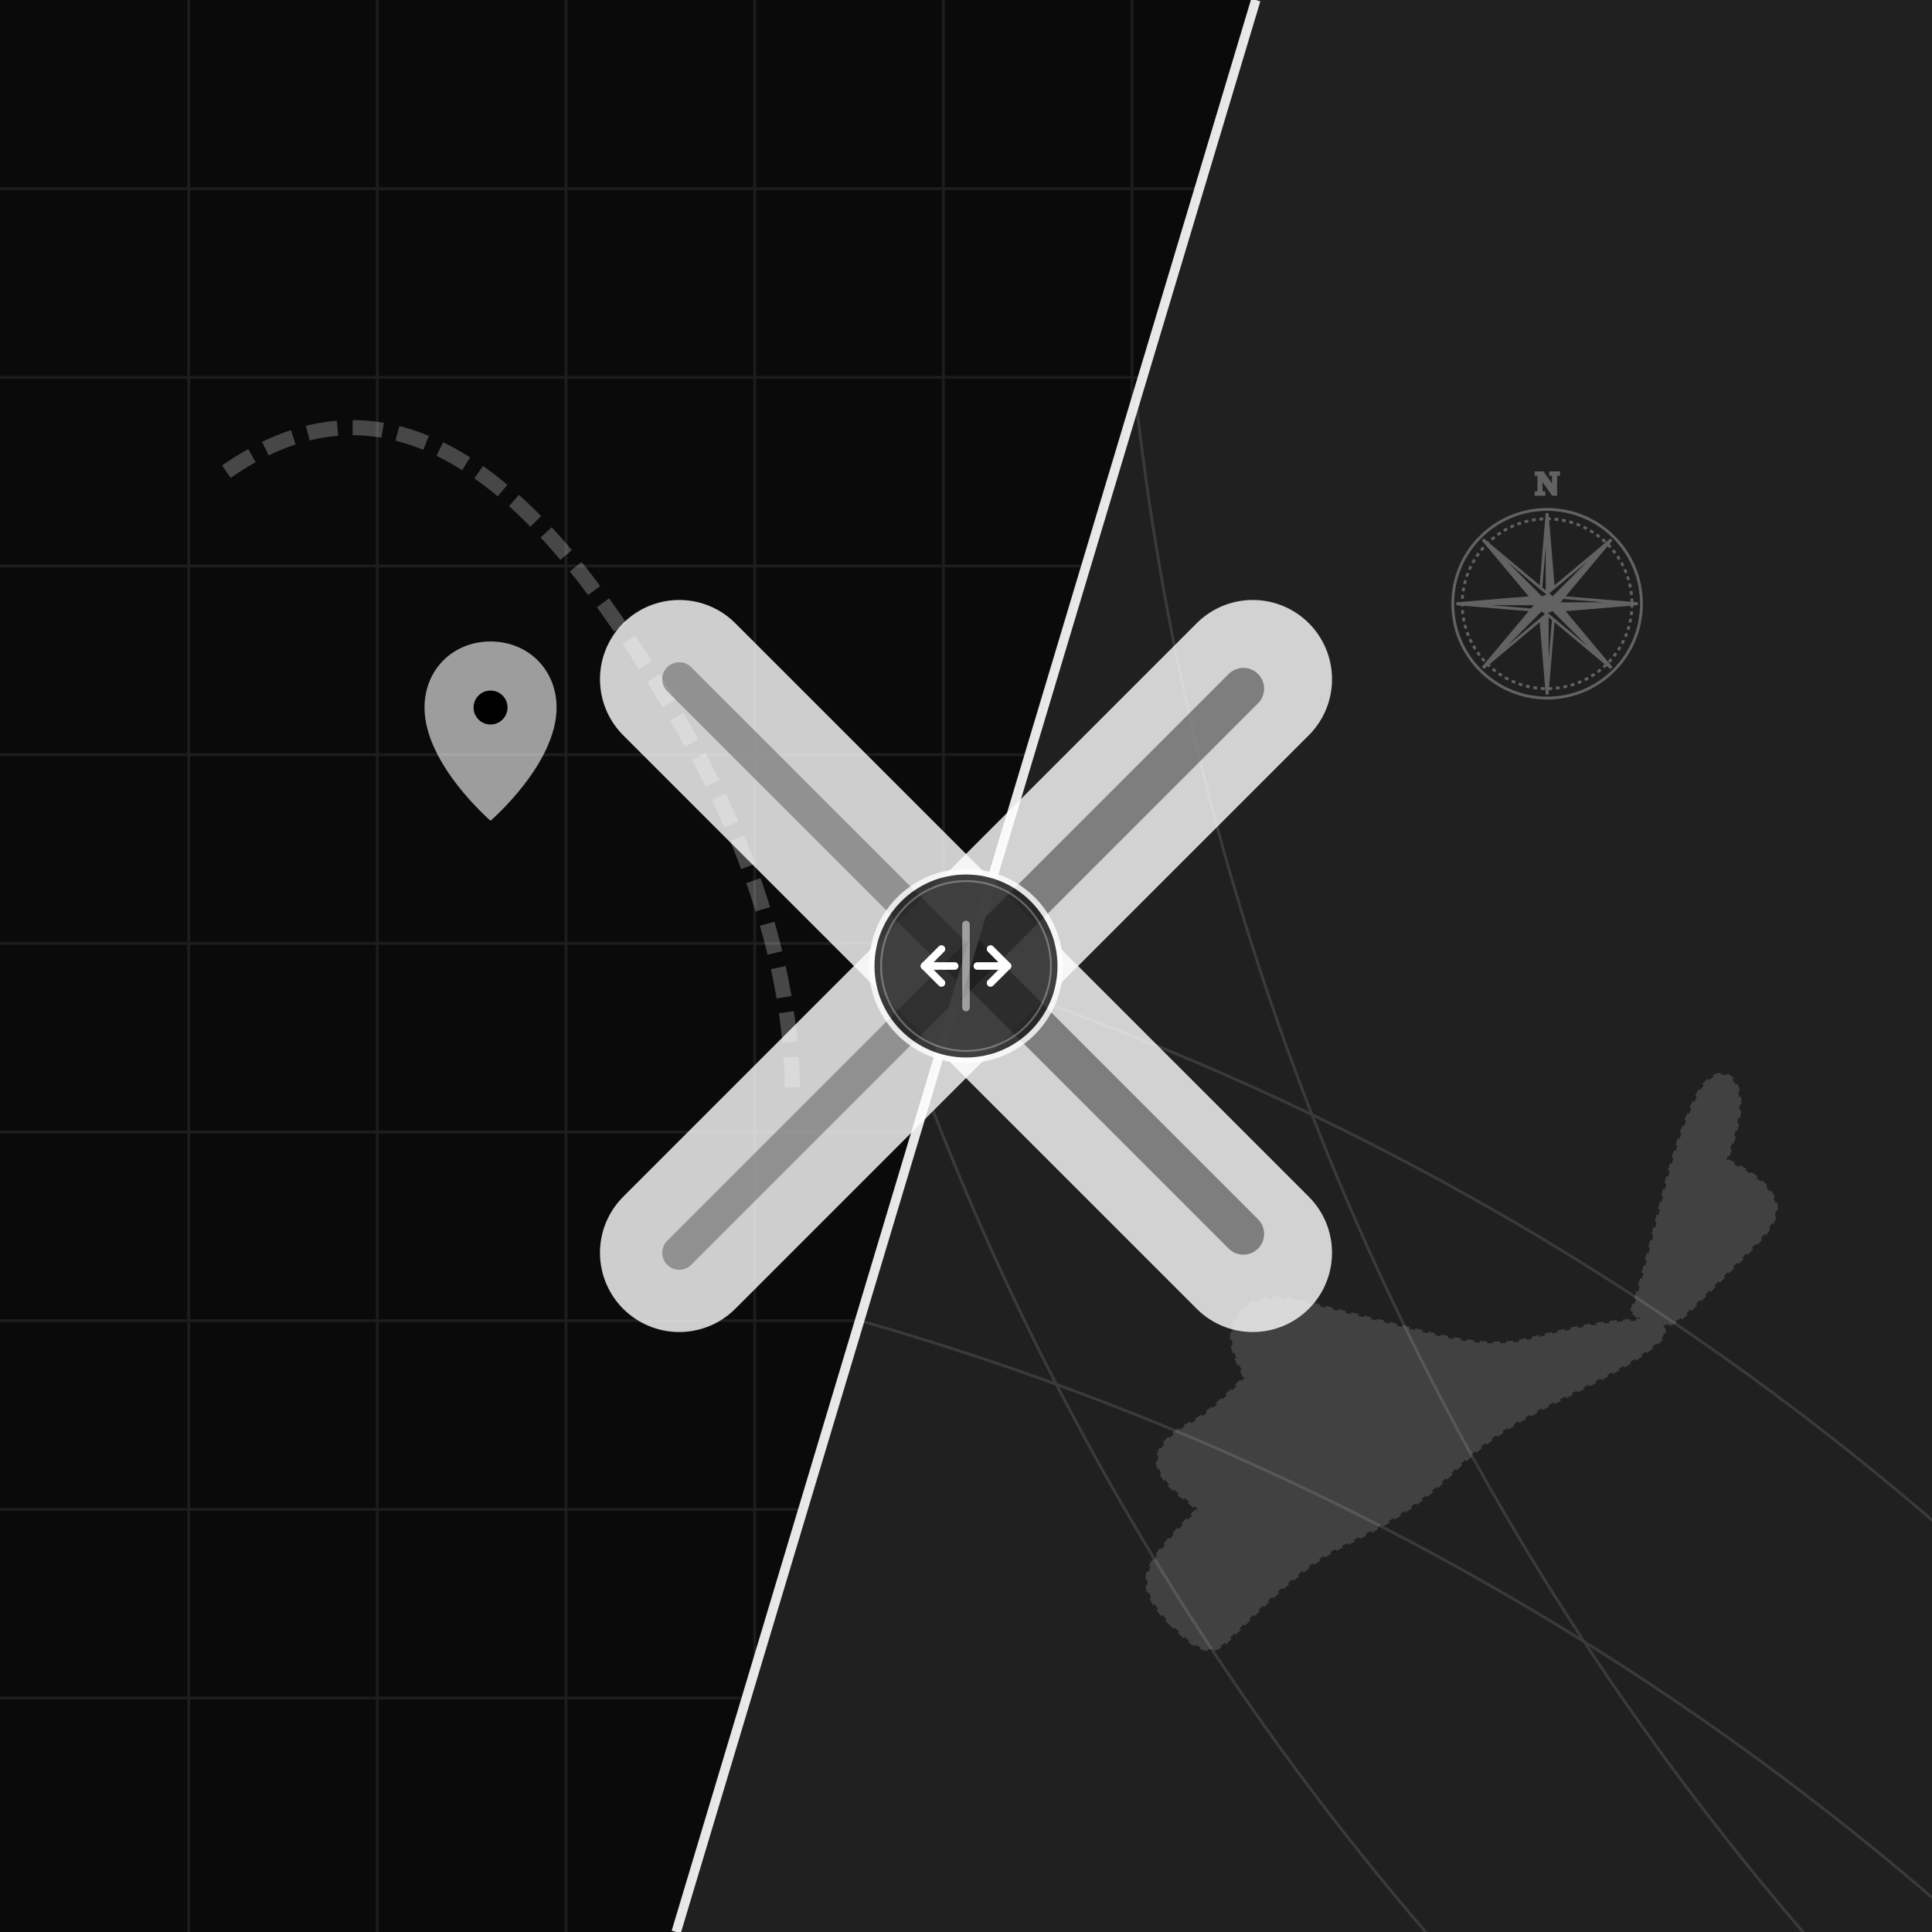
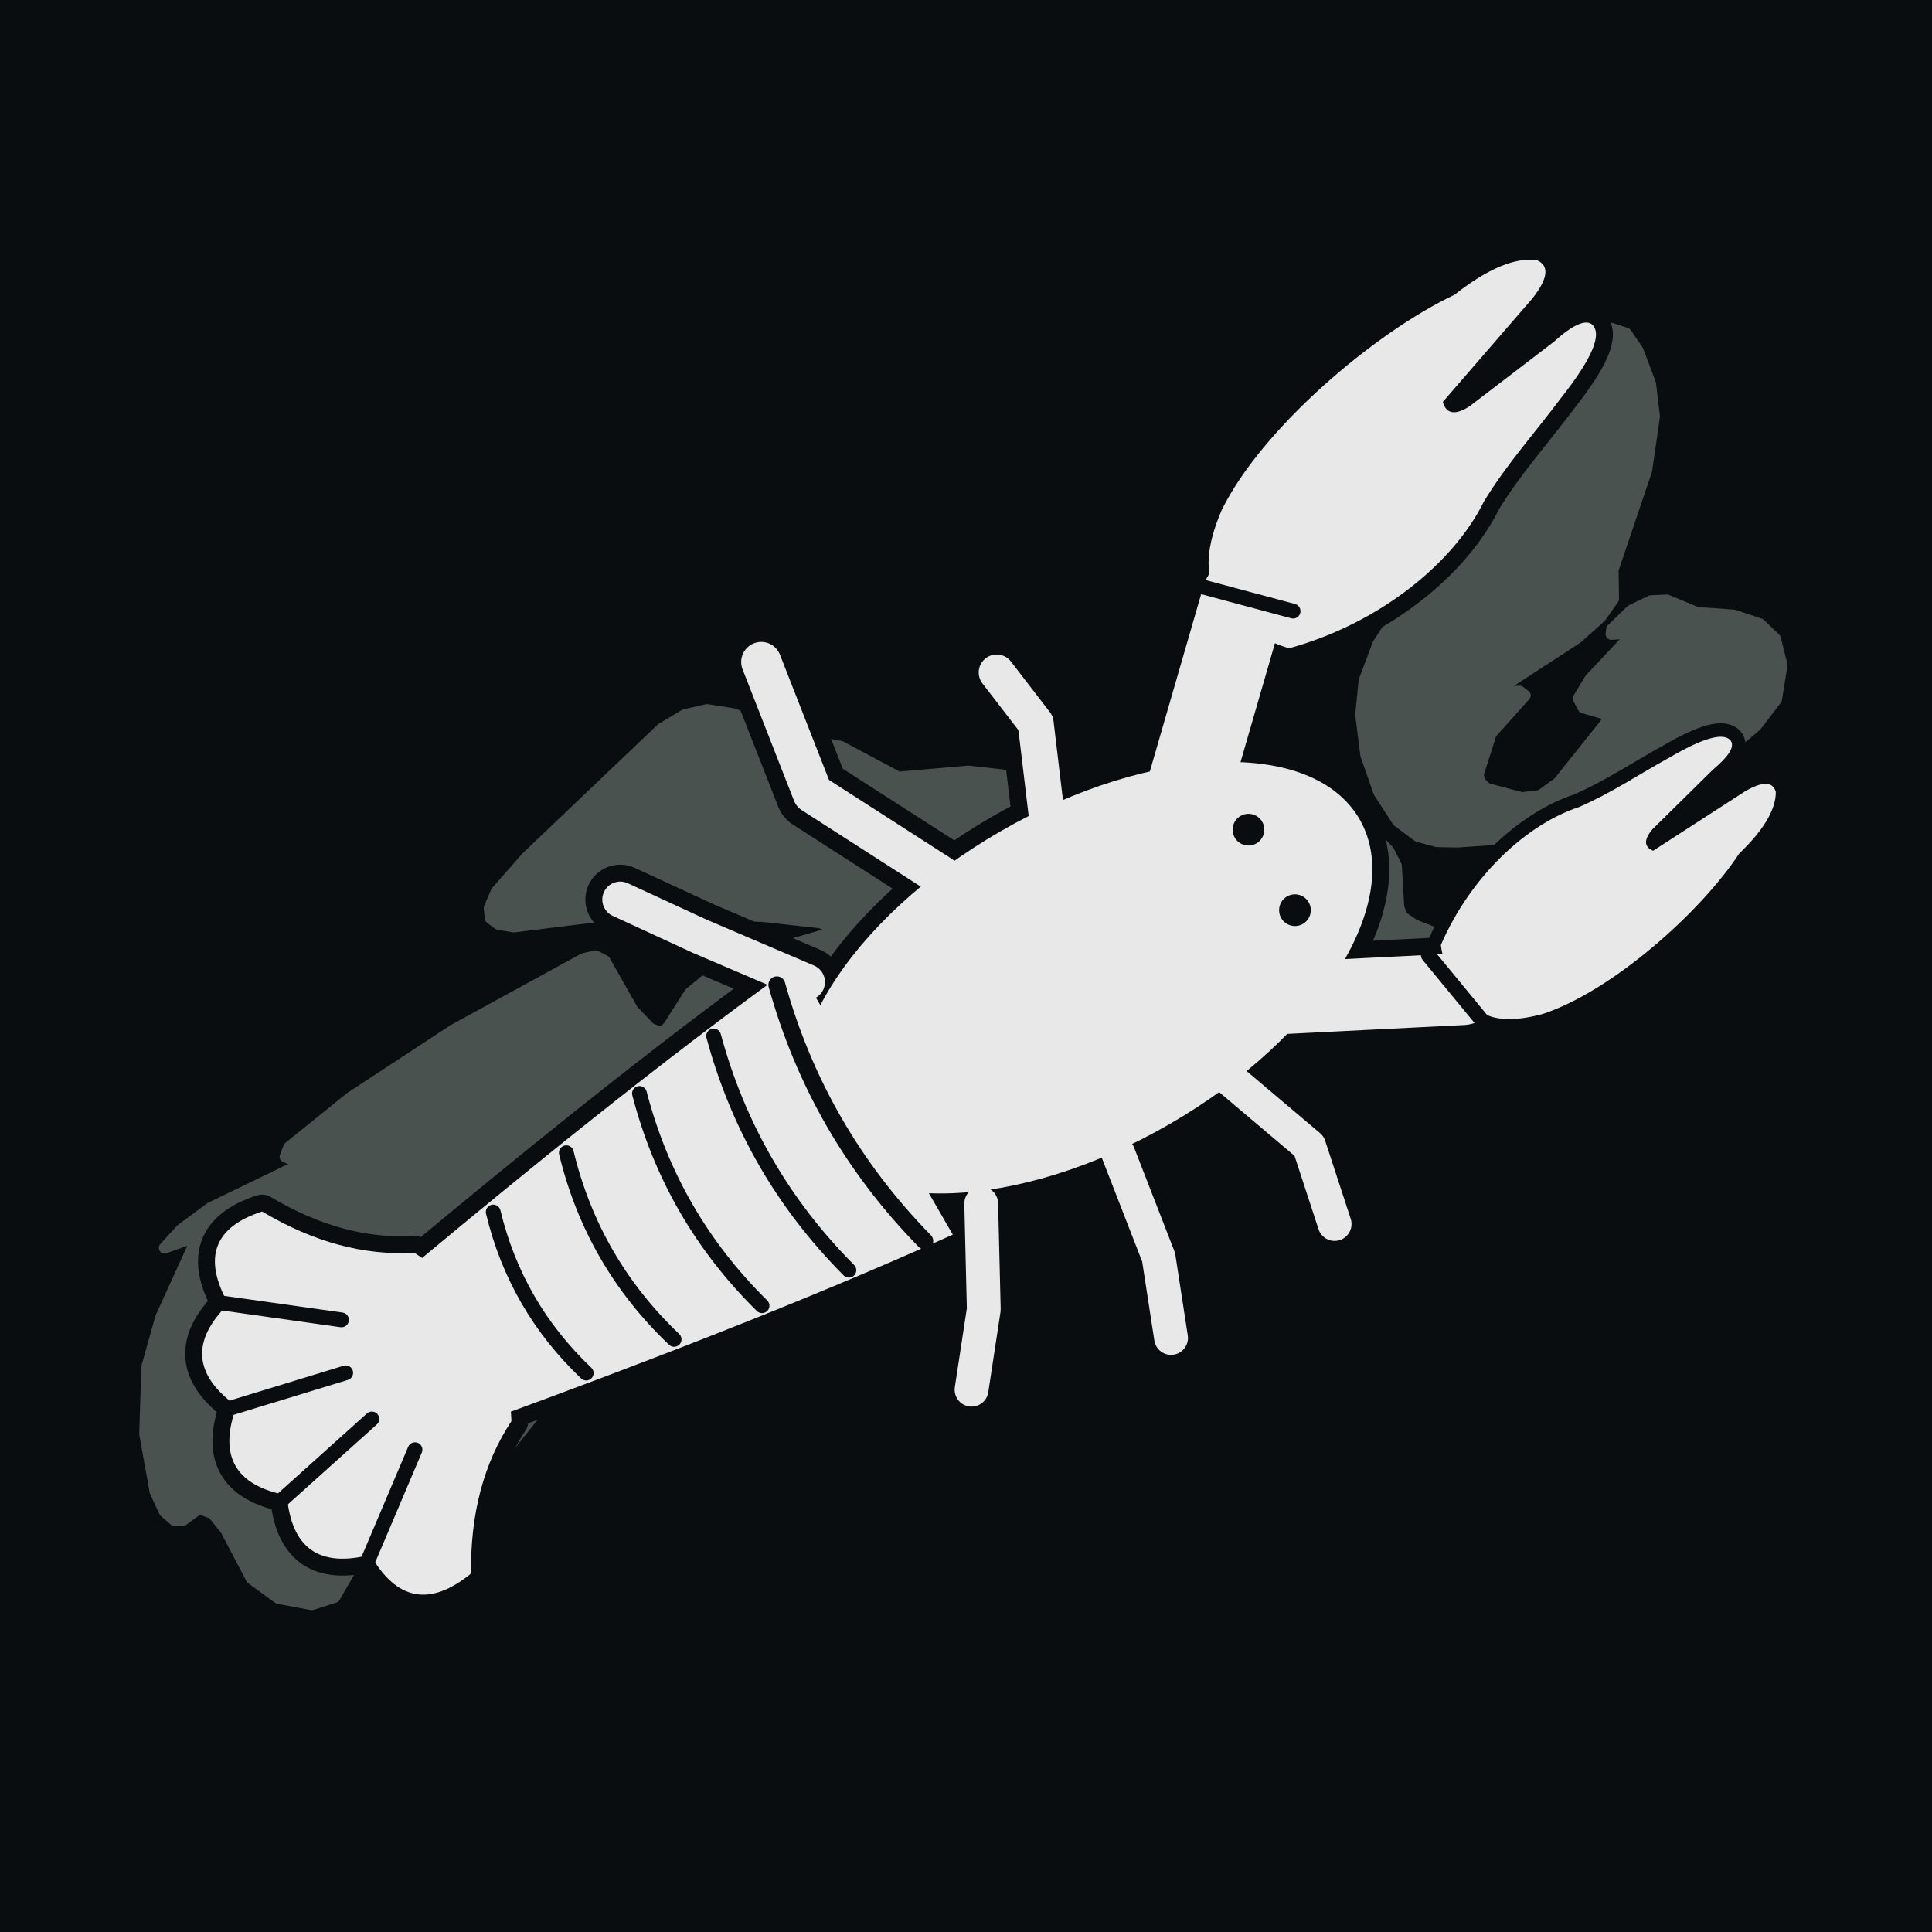
<svg xmlns="http://www.w3.org/2000/svg" viewBox="0 0 1024 1024" width="1024" height="1024">
  <defs>
-     <clipPath id="historical-clip">
-       <polygon points="665.6,0 1024,0 1024,1024 358.4,1024" />
-     </clipPath>
+     <path id="claw" d="M 0,-32 C 40,-52 85,-54 115,-42 C 135,-36 155,-34 175,-30       Q 210,-24 209,-14 Q 208,-8 190,-8 L 140,-4 Q 128,-2 132,6 L 196,14       Q 214,17 210,26 Q 200,38 170,40 C 130,52 60,54 20,38       Q -6,26 -8,10 Q -14,-2 -8,-14 Q -4,-26 0,-32 Z" />
  </defs>
-   <rect width="1024" height="1024" fill="#0A0A0A" />
-   <g stroke="#FFFFFF" stroke-width="1.5" opacity="0.08">
-     <line x1="0" y1="100" x2="1024" y2="100" />
-     <line x1="0" y1="200" x2="1024" y2="200" />
-     <line x1="0" y1="300" x2="1024" y2="300" />
-     <line x1="0" y1="400" x2="1024" y2="400" />
-     <line x1="0" y1="500" x2="1024" y2="500" />
-     <line x1="0" y1="600" x2="1024" y2="600" />
-     <line x1="0" y1="700" x2="1024" y2="700" />
-     <line x1="0" y1="800" x2="1024" y2="800" />
-     <line x1="0" y1="900" x2="1024" y2="900" />
-     <line x1="100" y1="0" x2="100" y2="1024" />
-     <line x1="200" y1="0" x2="200" y2="1024" />
-     <line x1="300" y1="0" x2="300" y2="1024" />
-     <line x1="400" y1="0" x2="400" y2="1024" />
-     <line x1="500" y1="0" x2="500" y2="1024" />
-     <line x1="600" y1="0" x2="600" y2="1024" />
-     <line x1="700" y1="0" x2="700" y2="1024" />
-     <line x1="800" y1="0" x2="800" y2="1024" />
-     <line x1="900" y1="0" x2="900" y2="1024" />
-   </g>
-   <path d="M 120,250 Q 220,180 320,320 T 420,580" fill="none" stroke="#FFFFFF" stroke-width="8" stroke-dasharray="16,8" opacity="0.25" />
-   <g>
-     <path d="M 260,340 C 240,340 225,355 225,375 C 225,405 260,435 260,435 C 260,435 295,405 295,375 C 295,355 280,340 260,340 Z" fill="#FFFFFF" opacity="0.6" />
-     <circle cx="260" cy="375" r="9" fill="#000000" />
-   </g>
-   <g>
-     <line x1="360" y1="360" x2="664" y2="664" stroke="#FFFFFF" stroke-width="84" stroke-linecap="round" opacity="0.8" />
-     <line x1="664" y1="360" x2="360" y2="664" stroke="#FFFFFF" stroke-width="84" stroke-linecap="round" opacity="0.8" />
-     <line x1="360" y1="360" x2="664" y2="664" stroke="#000000" stroke-width="18" stroke-linecap="round" opacity="0.3" />
-     <line x1="664" y1="360" x2="360" y2="664" stroke="#000000" stroke-width="18" stroke-linecap="round" opacity="0.3" />
-   </g>
-   <g clip-path="url(#historical-clip)">
-     <rect width="1024" height="1024" fill="#202020" />
-     <g stroke="#FFFFFF" stroke-width="1.5" fill="none" opacity="0.12">
-       <path d="M 400,-100 A 1500,1500 0 0,0 850,1124" />
-       <path d="M 600,-100 A 1500,1500 0 0,0 1050,1124" />
-       <path d="M -100,450 A 1500,1500 0 0,1 1124,900" />
-       <path d="M -100,650 A 1500,1500 0 0,1 1124,1100" />
+   <rect width="1024" height="1024" fill="#0A0D10" />
+   <path d="M 374.7,376.2 L 388.8,378.4 L 419.9,390.7 L 445.6,395.7 L 476.2,412.0 L 513.3,408.8 L 537.4,411.5 L 546.9,416.4 L 550.5,421.2 L 553.1,430.2 L 560.3,433.1 L 590.3,431.5 L 603.0,426.6 L 637.0,407.8 L 648.1,404.7 L 656.2,405.6 L 687.7,428.9 L 719.4,438.5 L 729.6,444.3 L 736.0,451.0 L 740.0,458.9 L 741.3,481.0 L 743.2,485.9 L 749.7,490.3 L 775.2,500.2 L 779.2,503.6 L 779.6,507.1 L 772.8,512.4 L 701.1,535.0 L 641.9,563.4 L 545.1,605.8 L 523.0,612.1 L 497.3,614.5 L 465.9,627.7 L 437.8,630.5 L 434.4,634.9 L 429.8,654.5 L 422.3,661.6 L 413.6,662.4 L 404.7,659.7 L 395.2,652.5 L 383.3,638.6 L 376.5,638.5 L 363.5,648.9 L 345.2,654.9 L 338.6,659.4 L 334.4,669.8 L 334.8,687.4 L 332.8,695.3 L 314.7,711.9 L 291.0,740.0 L 259.0,780.3 L 229.6,806.7 L 220.1,810.1 L 204.5,809.7 L 195.9,814.3 L 177.4,846.5 L 165.3,850.4 L 147.6,847.1 L 133.3,836.7 L 119.6,810.6 L 112.8,802.2 L 105.5,799.5 L 97.0,805.7 L 92.6,805.9 L 87.2,801.2 L 82.3,790.6 L 76.8,760.1 L 77.9,724.5 L 85.3,698.2 L 103.4,658.5 L 100.4,656.7 L 87.2,661.4 L 95.9,651.8 L 111.4,640.3 L 156.4,618.5 L 157.7,615.9 L 151.2,613.1 L 153.1,608.1 L 185.7,581.8 L 240.4,545.9 L 309.3,508.2 L 315.6,506.7 L 320.5,509.2 L 335.4,535.5 L 344.5,545.0 L 350.3,547.4 L 354.1,544.5 L 365.7,526.3 L 379.5,515.0 L 397.7,506.9 L 441.1,494.3 L 441.2,491.4 L 434.6,489.0 L 404.0,485.6 L 329.8,484.1 L 272.3,491.2 L 264.1,489.8 L 260.0,486.7 L 259.4,481.3 L 263.1,472.6 L 279.2,454.3 L 350.7,386.2 L 362.9,378.9 Z M 854.0,174.1 L 861.9,176.7 L 868.1,185.8 L 874.7,203.3 L 876.8,220.7 L 872.7,249.2 L 854.9,301.9 L 855.1,317.4 L 848.3,327.1 L 836.0,338.1 L 791.0,367.4 L 805.4,366.4 L 808.3,368.6 L 790.3,388.7 L 783.3,410.7 L 784.5,414.7 L 788.1,418.0 L 806.6,422.9 L 816.5,421.7 L 826.0,414.8 L 851.7,382.6 L 851.5,378.6 L 839.2,375.1 L 836.6,370.2 L 842.8,359.9 L 866.8,334.4 L 865.9,332.8 L 857.7,335.9 L 854.0,336.1 L 854.3,333.5 L 864.5,323.6 L 875.0,318.5 L 883.5,318.1 L 899.3,324.7 L 918.9,326.1 L 932.8,330.7 L 940.9,338.5 L 944.4,352.5 L 941.5,370.6 L 930.8,384.6 L 888.2,421.0 L 873.2,430.1 L 856.4,436.9 L 832.2,442.1 L 772.4,446.2 L 761.7,446.0 L 751.6,443.3 L 740.9,435.3 L 730.9,419.9 L 724.0,400.2 L 721.3,378.8 L 723.1,360.8 L 730.4,341.4 L 766.8,284.9 L 797.5,228.1 L 812.2,207.5 L 830.0,187.8 L 843.8,177.0 Z" fill="#4A5250" stroke="#4A5250" stroke-width="6" stroke-linejoin="round" />
+   <g transform="translate(546 535) rotate(-30) scale(1.12)">
+     <g fill="#0A0D10" stroke="#0A0D10" stroke-width="16" stroke-linejoin="round">
+       <g fill="none" stroke="#0A0D10" stroke-linecap="round" stroke-linejoin="round">
+         <path d="M 52,-74 L 70,-116 L 66,-146" stroke-width="33" />
+         <path d="M -5,-76 L -38,-140 L -28,-206" stroke-width="35" />
+         <path d="M -85,-64 L -118,-108 L -142,-142" stroke-width="33" />
+         <path d="M 64,72 L 82,122 L 74,160" stroke-width="32" />
+         <path d="M 2,80 L -6,132 L -20,168" stroke-width="32" />
+         <path d="M -66,68 L -90,112 L -114,142" stroke-width="32" />
+         <path d="M 108,-44 L 185,-118" stroke-width="56" />
+         <path d="M 100,52 L 182,94" stroke-width="50" />
+       </g>
+       <use href="#claw" transform="translate(185,-118) rotate(-12) scale(1,-1)" />
+       <use href="#claw" transform="translate(188,96) rotate(-10) scale(0.8,0.8)" />
+       <g transform="translate(-310,0)">
+         <path d="M -52.6,98.9 Q -89.7,104.9 -89.4,67.4 Q -125.6,57.3 -109.6,23.3                  Q -138,-1.2 -109.1,-25.2 Q -124.5,-59.6 -88.3,-69 Q -87.8,-106.4 -52.6,-98.9                  Q -32,-62 0,-46 Q 24,0 0,46 Q -32,62 -52.6,98.9 Z" />
+       </g>
+       <path d="M -85,-74 C -165,-66 -250,-52 -308,-42 Q -324,0 -308,42 C -250,52 -165,66 -85,74 Z" />
+       <ellipse cx="30" cy="0" rx="150" ry="80" />
    </g>
-     <g stroke="#FFFFFF" stroke-width="2" stroke-dasharray="4,3" fill="#FFFFFF" opacity="0.15">
-       <path d="M 620,860 C 630,870 640,880 650,870 C 670,850 690,830 710,820 C 730,810 750,800 770,780 C 790,760 810,750 830,740 C 850,730 870,720 880,710 C 885,705 880,700 870,700 C 850,700 830,705 810,710 C 790,715 770,710 750,705 C 730,700 710,695 690,690 C 670,685 660,690 655,700 C 650,710 655,720 660,730 C 650,740 640,750 630,755 C 620,760 610,770 615,780 C 620,790 630,795 635,800 C 625,810 615,820 610,830 C 605,840 610,850 620,860 Z" />
-       <path d="M 865,695 C 870,680 875,660 880,640 C 885,620 890,600 900,580 C 905,570 915,565 920,575 C 925,585 920,600 915,615 C 925,620 935,625 940,635 C 945,645 935,655 925,665 C 915,675 905,685 895,695 C 885,705 875,705 865,695 Z" />
+     <g fill="#E8E8E8">
+       <g fill="none" stroke="#E8E8E8" stroke-linecap="round" stroke-linejoin="round">
+         <path d="M 52,-74 L 70,-116 L 66,-146" stroke-width="17" />
+         <path d="M -5,-76 L -38,-140 L -28,-206" stroke-width="19" />
+         <path d="M -85,-64 L -118,-108 L -142,-142" stroke-width="17" />
+         <path d="M 64,72 L 82,122 L 74,160" stroke-width="16" />
+         <path d="M 2,80 L -6,132 L -20,168" stroke-width="16" />
+         <path d="M -66,68 L -90,112 L -114,142" stroke-width="16" />
+         <path d="M 108,-44 L 185,-118" stroke-width="40" />
+         <path d="M 100,52 L 182,94" stroke-width="34" />
+       </g>
+       <use href="#claw" transform="translate(185,-118) rotate(-12) scale(1,-1)" />
+       <use href="#claw" transform="translate(188,96) rotate(-10) scale(0.8,0.8)" />
+       <g transform="translate(-310,0)">
+         <path d="M -52.6,98.9 Q -89.7,104.9 -89.4,67.4 Q -125.6,57.3 -109.6,23.3                  Q -138,-1.2 -109.1,-25.2 Q -124.5,-59.6 -88.3,-69 Q -87.8,-106.4 -52.6,-98.9                  Q -32,-62 0,-46 Q 24,0 0,46 Q -32,62 -52.6,98.9 Z" />
+       </g>
+       <path d="M -85,-74 C -165,-66 -250,-52 -308,-42 Q -324,0 -308,42 C -250,52 -165,66 -85,74 Z" />
+       <ellipse cx="30" cy="0" rx="150" ry="80" />
    </g>
-     <g transform="translate(820, 320)" stroke="#FFFFFF" stroke-width="1.5" opacity="0.3">
-       <circle r="45" fill="none" stroke-dasharray="2,2" />
-       <circle r="50" fill="none" />
-       <polygon points="0,-48 4,0 0,0" fill="#FFFFFF" />
-       <polygon points="0,-48 -4,0 0,0" fill="#202020" />
-       <polygon points="0,48 4,0 0,0" fill="#202020" />
-       <polygon points="0,48 -4,0 0,0" fill="#FFFFFF" />
-       <polygon points="48,0 0,4 0,0" fill="#FFFFFF" />
-       <polygon points="48,0 0,-4 0,0" fill="#202020" />
-       <polygon points="-48,0 0,4 0,0" fill="#202020" />
-       <polygon points="-48,0 0,-4 0,0" fill="#FFFFFF" />
-       <polygon points="34,-34 3,3 0,0" fill="#FFFFFF" />
-       <polygon points="34,-34 -3,-3 0,0" fill="#202020" />
-       <polygon points="-34,34 3,3 0,0" fill="#202020" />
-       <polygon points="-34,34 -3,-3 0,0" fill="#FFFFFF" />
-       <polygon points="34,34 3,-3 0,0" fill="#FFFFFF" />
-       <polygon points="34,34 -3,3 0,0" fill="#202020" />
-       <polygon points="-34,-34 3,-3 0,0" fill="#202020" />
-       <polygon points="-34,-34 -3,3 0,0" fill="#FFFFFF" />
-       <circle r="4" fill="#FFFFFF" />
-       <text x="0" y="-58" font-family="Georgia, serif" font-size="16" font-weight="bold" fill="#FFFFFF" text-anchor="middle">N</text>
+     <g fill="none" stroke="#0A0D10" stroke-linecap="round">
+       <path d="M -98,-70 Q -116,0 -98,70" stroke-width="8" />
+       <path d="M -136,-64 Q -153,0 -136,64" stroke-width="7" />
+       <path d="M -180,-58 Q -196,0 -180,58" stroke-width="7" />
+       <path d="M -224,-51 Q -239,0 -224,51" stroke-width="7" />
+       <path d="M -268,-44 Q -281,0 -268,44" stroke-width="7" />
+       <path d="M 168,-135 L 202,-101" stroke-width="7" />
+       <path d="M 176,72 L 184,120" stroke-width="7" />
+       <g transform="translate(-310,0)">
+         <path d="M -94.2,71.0 L -46.3,34.9" stroke-width="7" />
+         <path d="M -115.4,24.5 L -56.7,12.1" stroke-width="7" />
+         <path d="M -115.0,-26.5 L -56.5,-13.0" stroke-width="7" />
+         <path d="M -93.0,-72.7 L -45.7,-35.7" stroke-width="7" />
+       </g>
    </g>
-     <g>
-       <line x1="360" y1="360" x2="664" y2="664" stroke="#FFFFFF" stroke-width="84" stroke-linecap="round" opacity="0.8" />
-       <line x1="664" y1="360" x2="360" y2="664" stroke="#FFFFFF" stroke-width="84" stroke-linecap="round" opacity="0.8" />
-       <line x1="365" y1="360" x2="659" y2="654" stroke="#000000" stroke-width="22" stroke-linecap="round" opacity="0.4" />
-       <line x1="659" y1="365" x2="365" y2="659" stroke="#000000" stroke-width="22" stroke-linecap="round" opacity="0.4" />
-     </g>
-   </g>
-   <line x1="665.6" y1="0" x2="358.4" y2="1024" stroke="#FFFFFF" stroke-width="5" opacity="0.9" />
-   <g transform="translate(512, 512)">
-     <circle cx="0" cy="0" r="50" fill="#121212" stroke="#FFFFFF" stroke-width="3" opacity="0.8" />
-     <circle cx="0" cy="0" r="45" fill="none" stroke="#FFFFFF" stroke-width="1" opacity="0.3" />
-     <g stroke="#FFFFFF" stroke-width="4" stroke-linecap="round" stroke-linejoin="round" fill="none">
-       <line x1="0" y1="-22" x2="0" y2="22" opacity="0.5" />
-       <path d="M -13,-9 L -22,0 L -13,9" />
-       <line x1="-22" y1="0" x2="-6" y2="0" />
-       <path d="M 13,-9 L 22,0 L 13,9" />
-       <line x1="22" y1="0" x2="6" y2="0" />
-     </g>
+     <circle cx="132" cy="-22" r="7.5" fill="#0A0D10" />
+     <circle cx="132" cy="22" r="7.5" fill="#0A0D10" />
  </g>
</svg>
